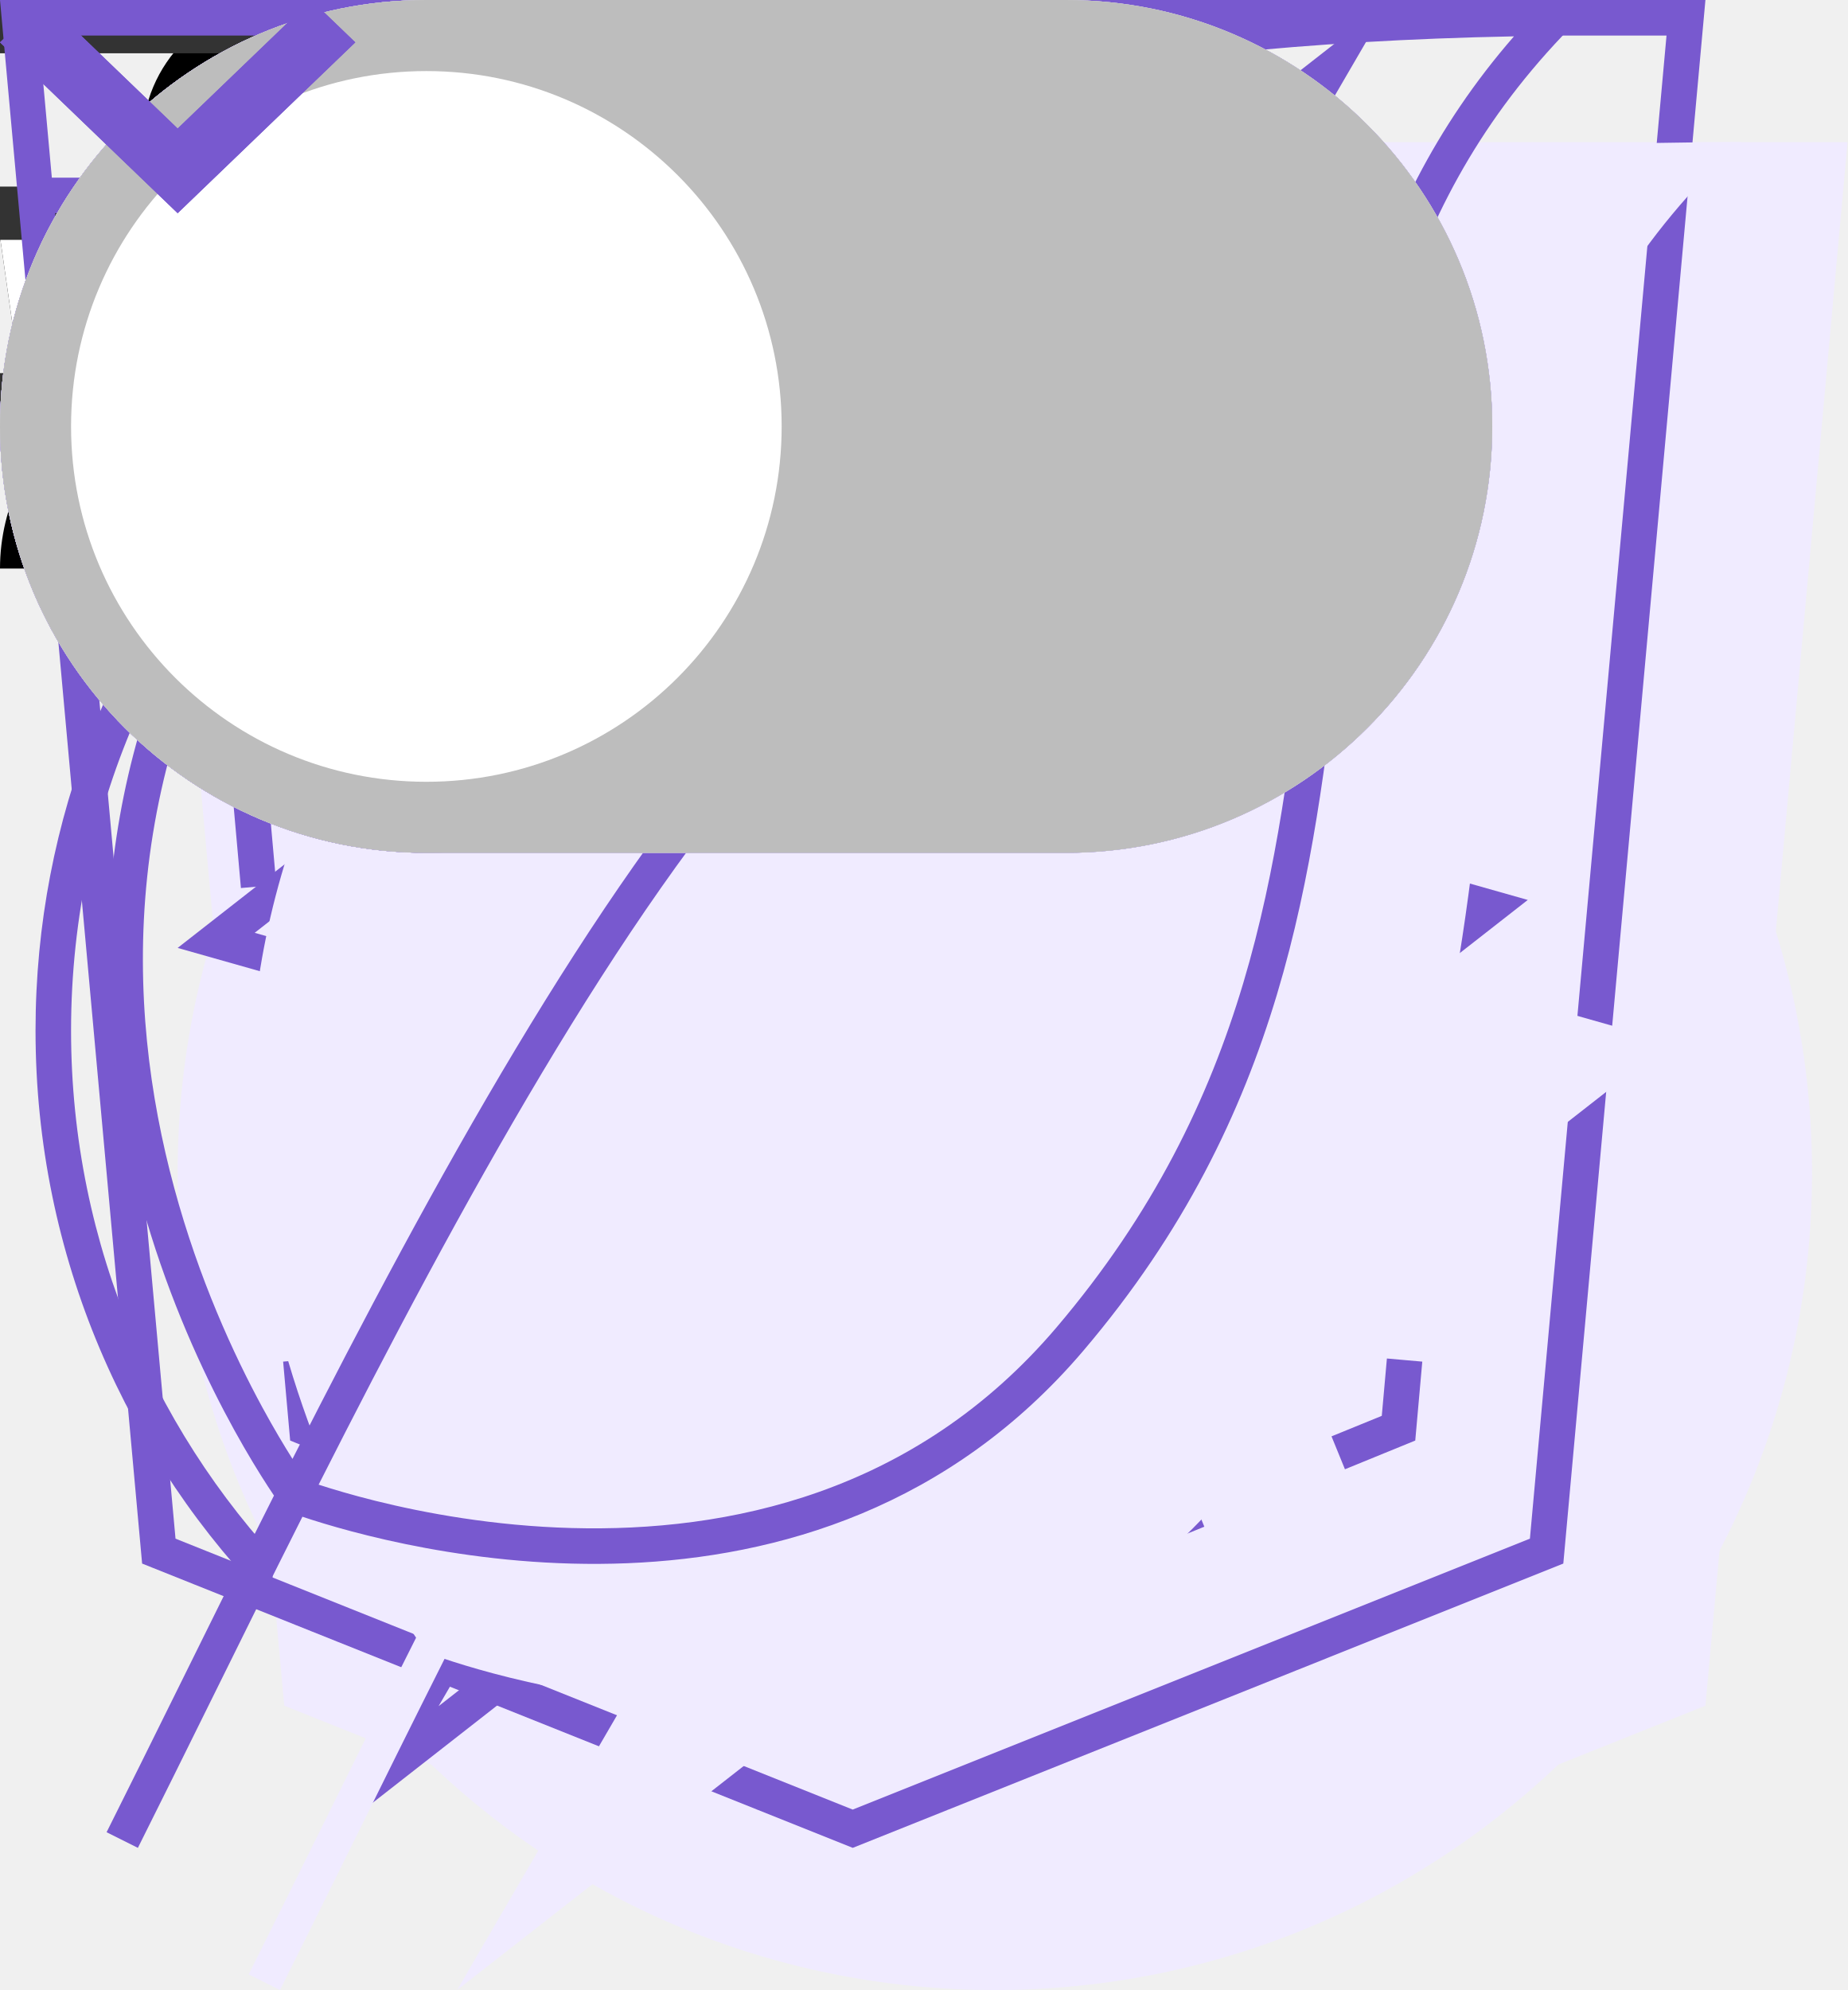
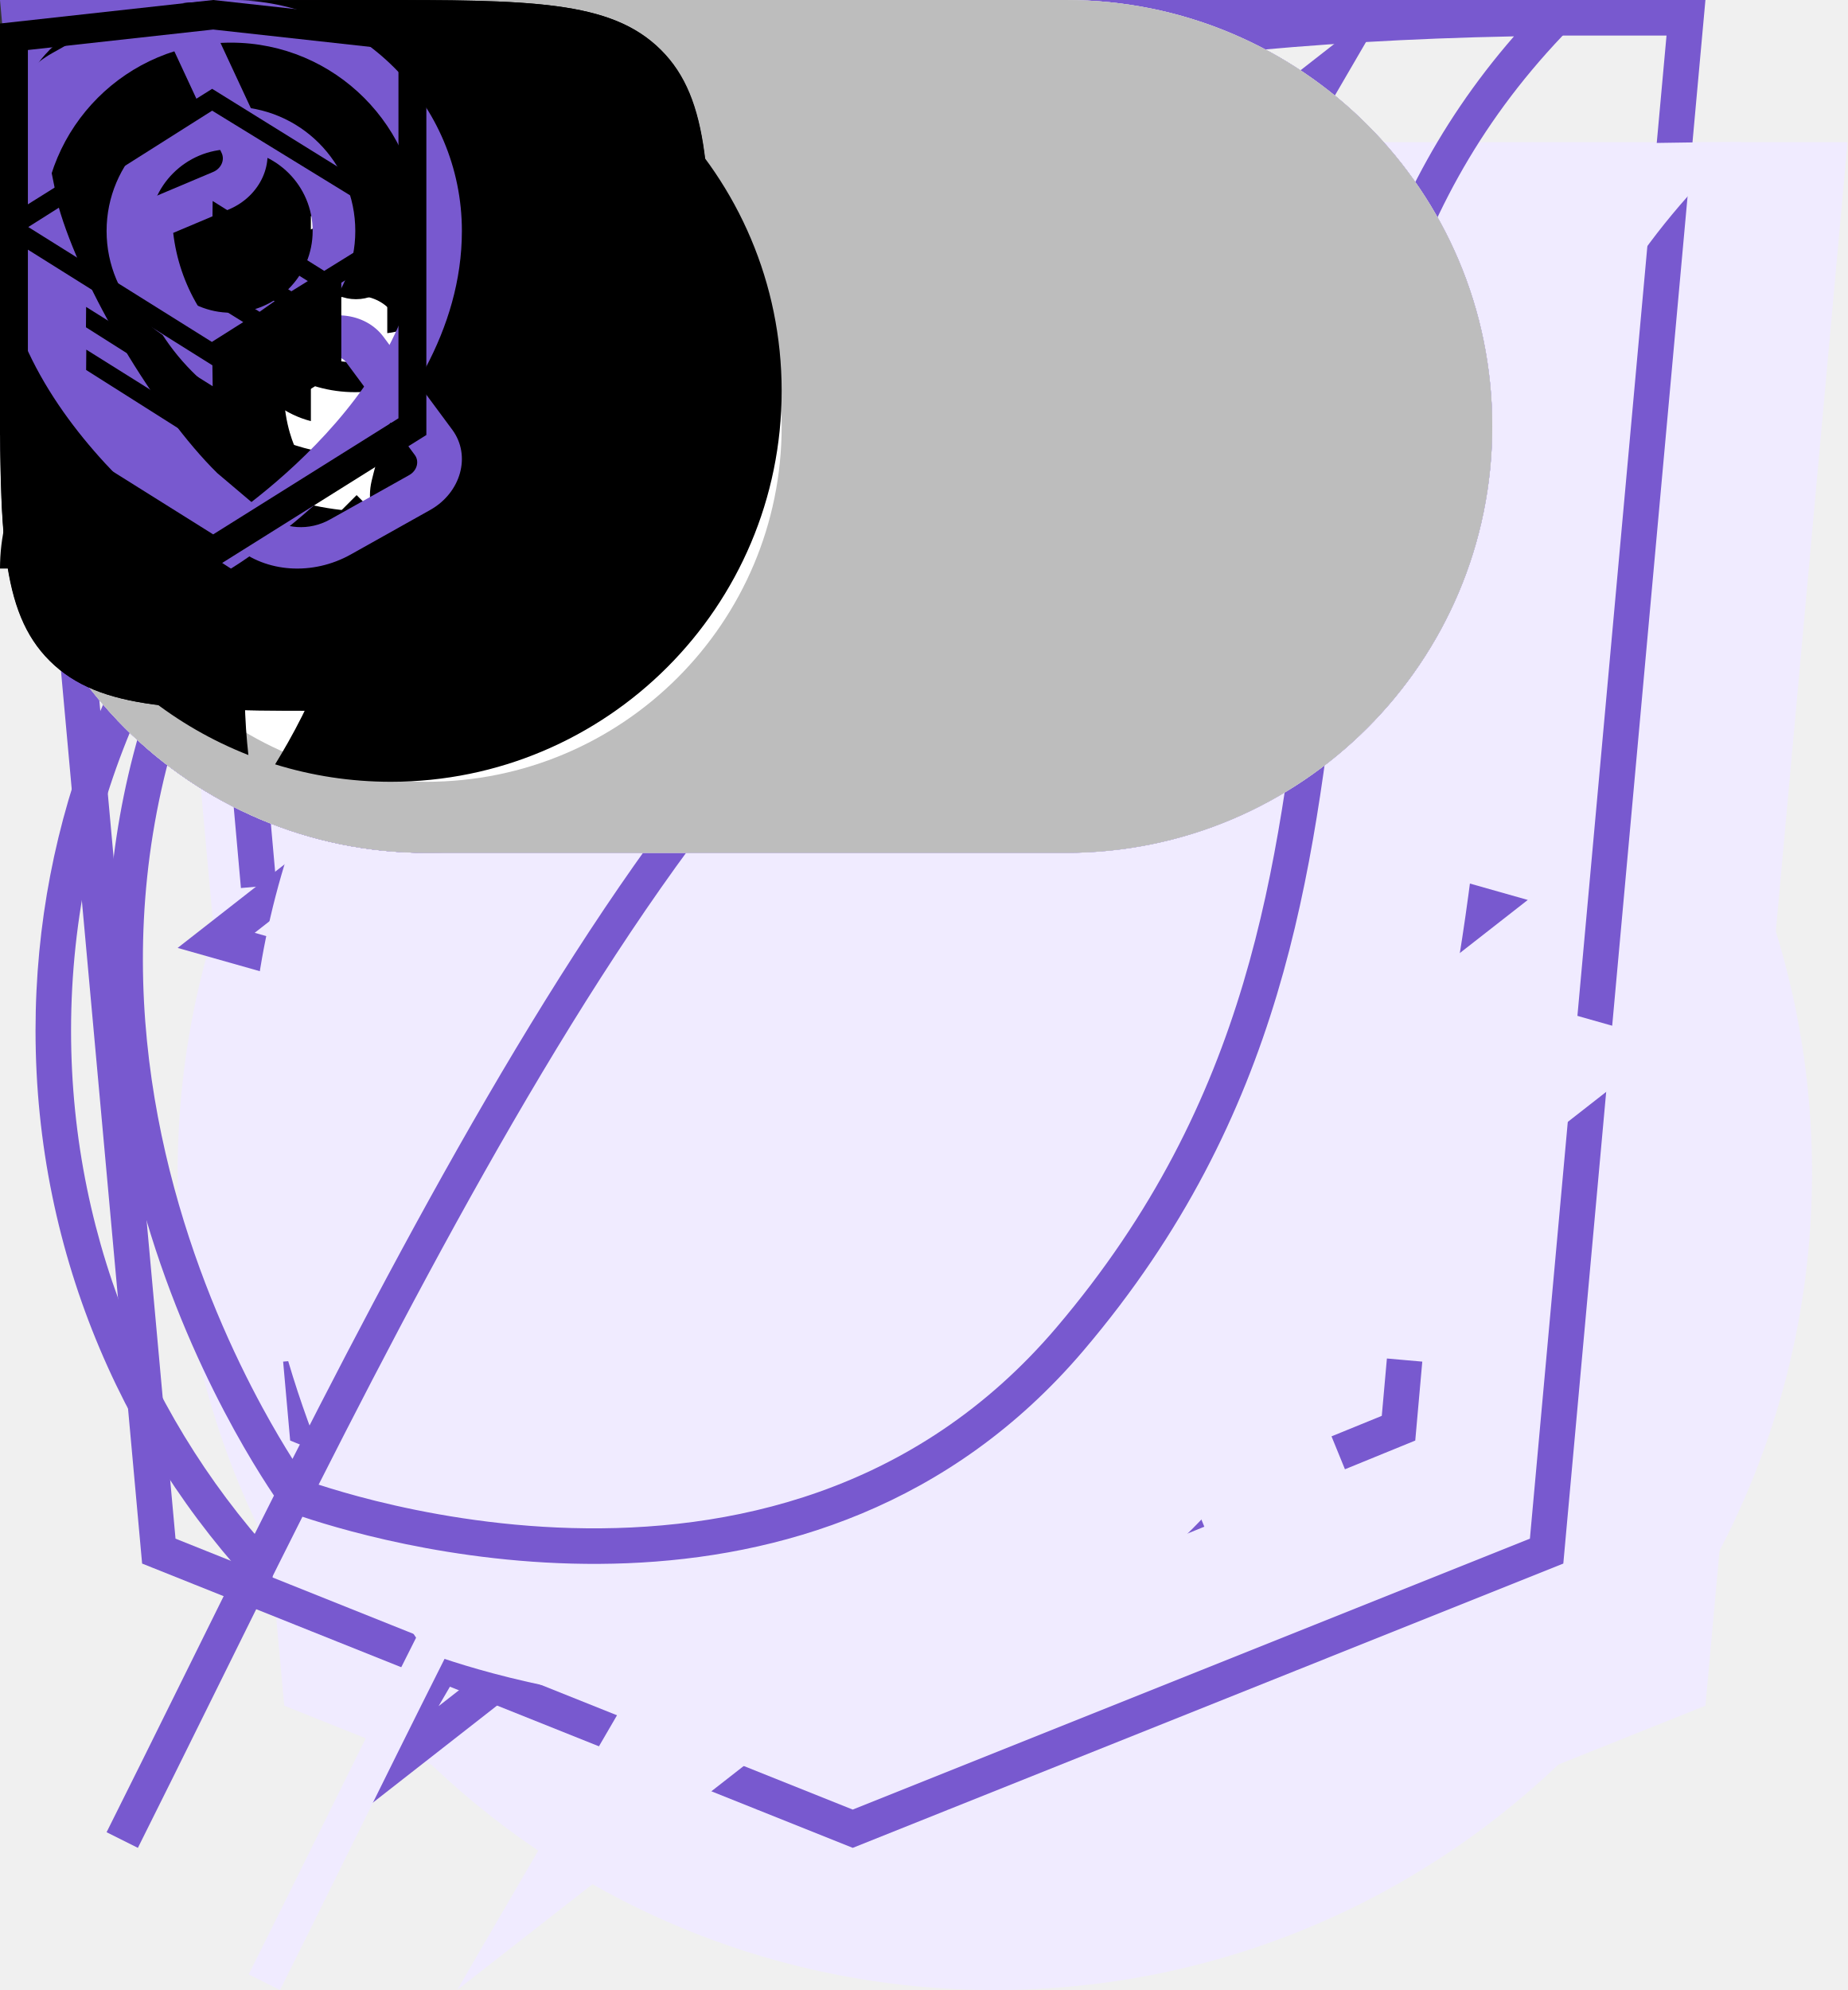
<svg xmlns="http://www.w3.org/2000/svg">
  <style>:root svg:not(:target) { display: none }</style>
  <svg width="16" height="16" viewBox="0 0 16 16" id="basket" fill="none">
    <path fill-rule="evenodd" clip-rule="evenodd" d="M5.661 3.875L5.894 6.667H10.107L10.339 3.875C10.453 2.507 9.373 1.333 8 1.333C6.627 1.333 5.547 2.507 5.661 3.875ZM11.444 6.667L11.668 3.986C11.847 1.84 10.153 0 8 0C5.847 0 4.153 1.84 4.332 3.986L4.556 6.667H1.347H0L0.19 8L1.006 13.71C1.194 15.024 2.319 16 3.646 16H12.354C13.681 16 14.806 15.024 14.994 13.71L15.809 8L16 6.667H14.653H11.444ZM11.333 8H11.28L11.058 10.667H14.082L14.463 8H11.333ZM9.942 8H6.058L6.28 10.667H9.72L9.942 8ZM4.72 8H4.667H1.537L1.918 10.667H4.942L4.72 8ZM6.613 14.667L6.391 12H9.609L9.387 14.667H6.613ZM10.947 12L10.725 14.667H12.354C13.017 14.667 13.58 14.179 13.674 13.522L13.891 12H10.947ZM5.053 12L5.275 14.667H3.646C2.983 14.667 2.42 14.179 2.326 13.522L2.109 12H5.053Z" fill="currentColor" />
  </svg>
  <svg width="20" height="16" viewBox="0 0 20 16" id="basket-button" fill="none">
    <path fill-rule="evenodd" clip-rule="evenodd" d="M13.674 13.522L13.677 13.5H15.024L14.994 13.71C14.806 15.024 13.681 16 12.354 16H3.646C2.319 16 1.194 15.024 1.006 13.71L0.19 8L0 6.667H1.347H4.556L4.332 3.986C4.153 1.84 5.847 0 8 0C9.814 0 11.301 1.306 11.618 3H10.247C9.957 2.042 9.067 1.333 8 1.333C6.627 1.333 5.547 2.507 5.661 3.875L5.894 6.667H9.5V8H6.058L6.28 10.667H9.72L9.734 10.5H11.072L11.058 10.667H12.5V12H10.947L10.725 14.667H12.354C13.017 14.667 13.58 14.179 13.674 13.522ZM4.72 8H4.667H1.537L1.918 10.667H4.942L4.72 8ZM6.613 14.667L6.391 12H9.609L9.387 14.667H6.613ZM5.053 12L5.275 14.667H3.646C2.983 14.667 2.42 14.179 2.326 13.522L2.109 12H5.053ZM15.8 10V7.2H13V5.8H15.8V3H17.2V5.8H20V7.2H17.2V10H15.8Z" fill="white" />
  </svg>
  <svg width="16" height="16" viewBox="0 0 16 16" fill="none" id="user">
    <path fill-rule="evenodd" clip-rule="evenodd" d="M10.667 4C10.667 5.473 9.473 6.667 8 6.667C6.527 6.667 5.333 5.473 5.333 4C5.333 2.527 6.527 1.333 8 1.333C9.473 1.333 10.667 2.527 10.667 4ZM12 4C12 6.209 10.209 8 8 8C5.791 8 4 6.209 4 4C4 1.791 5.791 0 8 0C10.209 0 12 1.791 12 4ZM3.197 12.31C4.436 11.277 6.161 10.667 8 10.667C9.839 10.667 11.564 11.277 12.803 12.31C14.035 13.337 14.667 14.672 14.667 16H16C16 14.232 15.157 12.536 13.657 11.286C12.157 10.036 10.122 9.333 8 9.333C5.878 9.333 3.843 10.036 2.343 11.286C0.843 12.536 0 14.232 0 16L1.333 16C1.333 14.672 1.965 13.337 3.197 12.31Z" fill="currentColor" />
  </svg>
  <svg width="16" height="12" viewBox="0 0 16 12" fill="none" id="burger">
    <path fill-rule="evenodd" clip-rule="evenodd" d="M0 0H16V1.5H0V0ZM0 5.25H16V6.75H0V5.25ZM16 10.5H0V12H16V10.5Z" fill="#333333" />
  </svg>
  <svg width="12" height="12" viewBox="0 0 12 12" fill="none" id="close-icon">
    <path fill-rule="evenodd" clip-rule="evenodd" d="M5.025 6L0 0.975L0.975 0L6 5.025L11.025 0L12 0.975L6.975 6L12 11.025L11.025 12L6 6.975L0.975 12L0 11.025L5.025 6Z" fill="#333333" />
  </svg>
  <svg width="52" height="56" viewBox="0 0 52 56" fill="none" id="speed">
    <path fill-rule="evenodd" clip-rule="evenodd" d="M24 4H32V7H29V10.021C32.815 10.185 36.39 11.277 39.503 13.079C41.354 11.148 45.755 13.246 44.264 16.736C44.231 16.704 44.198 16.672 44.166 16.639C48.385 20.809 51 26.599 51 33C51 45.703 40.703 56 28 56C15.297 56 5 45.703 5 33C5 26.33 7.839 20.323 12.376 16.122C12.159 16.322 11.946 16.527 11.736 16.736C9.707 13.707 14.32 10.582 16.497 13.078C19.61 11.277 23.185 10.185 27 10.021V7H24V4Z" fill="#F0EBFF" />
    <path fill-rule="evenodd" clip-rule="evenodd" d="M27 1H21V2L23 2L25 2H27V1ZM25 3H27H28V2V1V0H27H21H20V1V2V3H21H23V6.021C19.546 6.169 16.29 7.078 13.394 8.586L13.254 8.425C11.716 6.657 9.395 6.983 7.955 8.024C7.215 8.559 6.603 9.338 6.352 10.277C6.094 11.244 6.243 12.303 6.906 13.293L7.029 13.476C3.284 17.568 1 23.017 1 29C1 41.703 11.297 52 24 52C36.703 52 47 41.703 47 29C47 23.04 44.733 17.61 41.014 13.524L41.183 13.13C41.645 12.047 41.675 11.002 41.352 10.087C41.034 9.186 40.402 8.488 39.666 8.026C38.259 7.143 36.133 6.972 34.777 8.391L34.596 8.581C31.703 7.076 28.45 6.169 25 6.021V3ZM24 7C20.141 7 16.513 7.994 13.36 9.739L13 9.947C11.586 10.764 10.267 11.735 9.069 12.842C4.722 16.861 2 22.613 2 29C2 41.15 11.85 51 24 51C36.15 51 46 41.15 46 29C46 22.925 43.538 17.425 39.556 13.444C39.432 13.319 39.306 13.196 39.179 13.075C37.915 11.871 36.513 10.821 35 9.947L34.636 9.737C31.483 7.993 27.858 7 24 7ZM12.498 9.078C11.011 9.939 9.629 10.96 8.377 12.12C8.16 12.321 7.946 12.527 7.737 12.736C7.518 12.41 7.377 12.083 7.301 11.762C6.754 9.449 9.613 7.448 11.647 8.423C11.954 8.571 12.242 8.786 12.498 9.078ZM35.503 9.079C37.067 9.984 38.515 11.068 39.819 12.303C39.969 12.446 40.117 12.59 40.264 12.736C40.43 12.347 40.523 11.975 40.554 11.623C40.763 9.287 38.244 7.881 36.451 8.482C36.098 8.6 35.773 8.797 35.503 9.079ZM24 31C25.105 31 26 30.105 26 29C26 28.205 25.536 27.518 24.864 27.196L23.95 27.001C22.869 27.027 22 27.912 22 29C22 30.105 22.895 31 24 31ZM23.364 26.068L22.018 21.132L21.978 20.985L22.026 20.842L23.526 16.342L24 14.919L24.474 16.342L25.974 20.842L26.022 20.985L25.982 21.132L24.636 26.068C24.766 26.096 24.892 26.132 25.015 26.176L32.564 12.755L33.436 13.245L25.886 26.667C26.566 27.217 27 28.058 27 29C27 30.657 25.657 32 24 32C22.343 32 21 30.657 21 29C21 27.561 22.012 26.359 23.364 26.068ZM23.022 21.015L24 24.6L24.978 21.015L24 18.081L23.022 21.015Z" fill="#7859CF" />
  </svg>
  <svg width="52" height="56" viewBox="0 0 52 56" fill="none" id="fit">
    <path d="M4 4H52L48 48L28 56L8 48L4 4Z" fill="#F0EBFF" />
    <path fill-rule="evenodd" clip-rule="evenodd" d="M1.004 0H0L0.091 1L4 44L24 52L44 44L47.909 1L48 0H46.996H1.004ZM1.095 1L1.459 5H5H5.502H6.004H6.9H10.7H14.5H18.3H22.1H25.9H29.7H33.5H37.3H41.1H41.996H42.498H43H46.541L46.905 1H1.095ZM41.907 6H41.1H37.3H33.5H29.7H25.9H22.1H18.3H14.5H10.7H6.9H6.093L6.194 7.132L5.696 7.177L5.198 7.221L5.089 6H1.55L4.94 43.299L24 50.923L43.06 43.299L46.45 6H42.911L42.802 7.221L42.304 7.177L41.806 7.132L41.907 6ZM6.092 11.619L5.594 11.664L5.99 16.106L6.488 16.061L6.986 16.017L6.59 11.575L6.092 11.619ZM6.883 20.504L6.385 20.548L6.781 24.99L7.279 24.946L7.777 24.902L7.381 20.459L6.883 20.504ZM7.675 29.388L7.177 29.433L7.573 33.875L8.071 33.831L8.569 33.786L8.173 29.344L7.675 29.388ZM8.467 38.273L7.969 38.317L8.167 40.538L10.146 41.346L10.335 40.883L10.524 40.42L9.109 39.843L8.965 38.229L8.467 38.273ZM14.293 42.499L14.104 42.962L18.062 44.577L18.251 44.114L18.44 43.651L14.482 42.036L14.293 42.499ZM22.21 45.729L22.021 46.192L24 47L25.979 46.192L25.79 45.729L25.601 45.266L24 45.92L22.399 45.266L22.21 45.729ZM29.749 44.114L29.938 44.577L33.896 42.962L33.707 42.499L33.518 42.036L29.56 43.651L29.749 44.114ZM37.665 40.883L37.854 41.346L39.833 40.538L40.031 38.317L39.533 38.273L39.035 38.229L38.891 39.843L37.476 40.42L37.665 40.883ZM39.929 33.831L40.427 33.875L40.823 29.433L40.325 29.388L39.827 29.344L39.431 33.786L39.929 33.831ZM40.721 24.946L41.219 24.99L41.615 20.548L41.117 20.504L40.618 20.459L40.223 24.902L40.721 24.946ZM41.512 16.061L42.01 16.106L42.406 11.664L41.908 11.619L41.41 11.575L41.014 16.017L41.512 16.061Z" fill="#7859CF" />
  </svg>
  <svg width="52" height="56" viewBox="0 0 52 56" fill="none" id="energy">
    <path fill-rule="evenodd" clip-rule="evenodd" d="M24.973 35.2L43.135 4L9 30.675L24.973 35.2ZM31.027 24.8L12.866 56L47 29.325L31.027 24.8Z" fill="#F0EBFF" />
    <path fill-rule="evenodd" clip-rule="evenodd" d="M39.135 0L5 26.675L20.973 31.2L8.866 52L43 25.325L27.027 20.8L39.135 0ZM40.832 25.75L25.514 21.411L35.657 3.987L7.168 26.25L22.486 30.589L12.344 48.013L40.832 25.75Z" fill="#7859CF" />
  </svg>
  <svg width="52" height="56" viewBox="0 0 52 56" fill="none" id="ecology">
    <path fill-rule="evenodd" clip-rule="evenodd" d="M41.707 22.122C42.476 15.557 43.204 9.35 49 4C22.507 4 14.847 12.128 11 18C2.458 31.037 10.085 43.67 11.711 46.086C10.761 47.97 9.845 49.823 8.969 51.596C8.288 52.973 7.63 54.302 7 55.56L7.881 56C8.516 54.732 9.179 53.392 9.865 52.004C10.713 50.288 11.598 48.499 12.512 46.682C15.107 47.549 26.965 50.865 34.5 42C40.157 35.345 40.952 28.562 41.707 22.122Z" fill="#F0EBFF" />
    <path fill-rule="evenodd" clip-rule="evenodd" d="M8.232 41.055C12.19 33.258 16.686 25.095 21.267 20L22 20.656C17.431 25.738 12.93 33.953 8.968 41.779C9.346 41.902 9.888 42.065 10.561 42.233C11.957 42.58 13.899 42.94 16.09 43C20.474 43.12 25.753 42.041 29.738 37.352C35.198 30.928 35.963 24.406 36.721 17.946L36.736 17.817C37.417 12.006 38.12 6.183 42.611 1.023C30.821 1.252 23.13 3.185 17.944 5.698C12.443 8.363 9.692 11.716 7.836 14.548C3.283 21.498 3.518 28.31 4.903 33.426C5.596 35.99 6.578 38.12 7.386 39.608C7.706 40.197 7.998 40.684 8.232 41.055ZM7.711 42.086C6.085 39.67 -1.542 27.037 7 14C10.776 8.236 18.226 0.299 43.552 0.008C44.029 0.003 44.511 -2.58931e-06 45 1.81779e-09C44.641 0.331 44.301 0.666 43.98 1.004C39.114 6.12 38.429 11.964 37.707 18.122C36.952 24.562 36.157 31.345 30.5 38C22.965 46.865 11.107 43.549 8.512 42.682C7.597 44.499 6.713 46.288 5.865 48.004C5.179 49.392 4.516 50.732 3.881 52L3 51.56C3.63 50.302 4.288 48.973 4.969 47.596C5.845 45.823 6.761 43.97 7.711 42.086Z" fill="#7859CF" />
  </svg>
  <svg width="24" height="24" viewBox="0 0 24 24" fill="none" id="radio-checked">
    <circle cx="12" cy="12" r="11" fill="white" stroke="#7859CF" stroke-width="2" />
    <circle cx="12" cy="12" r="8" fill="#7859CF" />
  </svg>
  <svg width="24" height="24" viewBox="0 0 24 24" fill="none" id="radio-disabled-checked">
    <circle cx="12" cy="12" r="11" stroke="#E2E2E2" stroke-width="2" />
    <circle cx="12" cy="12" r="8" fill="#E2E2E2" />
  </svg>
  <svg width="24" height="24" viewBox="0 0 24 24" fill="none" id="radio-disabled">
    <circle cx="12" cy="12" r="11" stroke="#E2E2E2" stroke-width="2" />
  </svg>
  <svg width="24" height="24" viewBox="0 0 24 24" fill="none" id="radio-hover-focus">
    <circle cx="12" cy="12" r="11" fill="white" stroke="#9070EC" stroke-width="2" />
    <circle cx="12" cy="12" r="8" fill="#7859CF" fill-opacity="0.25" />
  </svg>
  <svg width="24" height="24" viewBox="0 0 24 24" fill="none" id="radio-unchecked">
    <circle cx="12" cy="12" r="11" fill="white" stroke="#BDBDBD" stroke-width="2" />
  </svg>
  <svg width="42" height="24" viewBox="0 0 42 24" fill="none" id="checkbox-checked">
    <rect width="42" height="24" rx="12" fill="#7859CF" />
    <circle cx="30" cy="12" r="10" fill="white" />
  </svg>
  <svg width="42" height="24" viewBox="0 0 42 24" fill="none" id="checkbox-disabled">
    <rect width="42" height="24" rx="12" fill="#E2E2E2" />
    <circle cx="30" cy="12" r="10" fill="#BDBDBD" />
  </svg>
  <svg width="42" height="24" viewBox="0 0 42 24" fill="none" id="checkbox-hover-focus">
    <rect x="1" y="1" width="40" height="22" rx="11" fill="#7859CF" fill-opacity="0.25" stroke="#9070EC" stroke-width="2" />
    <circle cx="12" cy="12" r="10" fill="white" />
  </svg>
  <svg width="42" height="24" viewBox="0 0 42 24" fill="none" id="checkbox-unchecked-disabled">
    <rect width="42" height="24" rx="12" fill="#E2E2E2" />
    <circle cx="12" cy="12" r="10" fill="#F8F8F8" />
  </svg>
  <svg width="42" height="24" viewBox="0 0 42 24" fill="none" id="checkbox-unchecked">
    <rect width="42" height="24" rx="12" fill="#BDBDBD" />
    <circle cx="12" cy="12" r="10" fill="white" />
  </svg>
  <svg width="10" height="6" viewBox="0 0 10 6" fill="none" id="select-arrow">
    <path fill-rule="evenodd" clip-rule="evenodd" d="M0 1.192L1.239 0L5 3.617L8.761 0L10 1.192L5 6L0 1.192Z" fill="#7859CF" />
  </svg>
  <svg style="display: none">
    <svg fill="none" id="arrow-pagination" viewBox="0 0 6 10">
      <path fill-rule="evenodd" clip-rule="evenodd" d="M4.808 0 6 1.239 2.383 5 6 8.761 4.808 10 0 5l4.808-5Z" fill="currentColor" />
    </svg>
  </svg>
  <svg width="10" height="6" viewBox="0 0 10 6" fill="none" id="select-arrow">
    <path fill-rule="evenodd" clip-rule="evenodd" d="M0 1.192L1.239 0L5 3.617L8.761 0L10 1.192L5 6L0 1.192Z" fill="#7859CF" />
  </svg>
+   <svg width="20" height="20" viewBox="0 0 20 20" fill="none" id="vk">
+     <path fill-rule="evenodd" clip-rule="evenodd" d="M1.406 1.406C0 2.812 0 5.074 0 9.6V10.4C0 14.925 0 17.188 1.406 18.594C2.812 20 5.074 20 9.6 20H10.4C14.925 20 17.188 20 18.594 18.594C20 17.188 20 14.925 20 10.4V9.6C20 5.074 20 2.812 18.594 1.406C17.188 0 14.925 0 10.4 0H9.6C5.074 0 2.812 0 1.406 1.406ZM3.375 6.083C3.483 11.283 6.083 14.408 10.642 14.408H10.9V11.433C12.575 11.6 13.842 12.825 14.35 14.408H16.717C16.067 12.042 14.358 10.733 13.292 10.233C14.358 9.617 15.858 8.117 16.217 6.083H14.067C13.6 7.733 12.217 9.233 10.9 9.375V6.083H8.75V11.85C7.417 11.517 5.733 9.9 5.658 6.083H3.375Z" fill="currentColor" />
+   </svg>
+   <svg width="20" height="20" viewBox="0 0 20 20" fill="none" id="ok">
+     <path fill-rule="evenodd" clip-rule="evenodd" d="M1.4 1.4C3.33786e-06 2.812 3.35195e-06 5.074 3.35195e-06 9.6V10.4L1.66545e-06 10.514C-9.77702e-05 14.97 -0 17.212 1.4 18.6C2.812 20 5.074 20 9.6 20H10.4H10.513C14.97 20 17.212 20 18.6 18.6C20 17.188 20 14.926 20 10.4V9.6V9.487C20 5.03 20 2.788 18.6 1.4C17.188 3.33786e-06 14.926 3.35195e-06 10.4 3.35195e-06H9.6L9.486 1.66545e-06C5.03 -9.77702e-05 2.788 -0 1.4 1.4ZM10.019 10.197C11.688 10.197 13.048 8.837 13.048 7.169C13.048 5.501 11.688 4.141 10.019 4.141C8.333 4.141 6.973 5.501 6.973 7.169C6.973 8.837 8.333 10.197 10.019 10.197ZM10.019 5.918C10.708 5.918 11.271 6.48 11.271 7.169C11.271 7.858 10.708 8.42 10.019 8.42C9.33 8.42 8.768 7.858 8.768 7.169C8.75 6.48 9.312 5.918 10.019 5.918ZM11.234 12.681C11.851 12.536 12.449 12.301 12.993 11.956C13.41 11.702 13.537 11.14 13.265 10.723C13.011 10.306 12.449 10.179 12.032 10.451C10.799 11.231 9.185 11.231 7.952 10.451C7.535 10.197 6.991 10.306 6.719 10.723C6.483 11.14 6.61 11.684 7.027 11.938C7.571 12.283 8.17 12.518 8.786 12.663L7.1 14.35C6.755 14.694 6.755 15.257 7.1 15.601C7.281 15.782 7.499 15.855 7.735 15.855C7.97 15.855 8.188 15.764 8.369 15.601L10.037 13.933L11.706 15.601C12.05 15.945 12.612 15.945 12.957 15.601C13.302 15.257 13.302 14.694 12.957 14.35L11.234 12.681Z" fill="currentColor" />
+   </svg>
+   <svg width="22" height="22" viewBox="0 0 22 22" fill="none" id="pinterest">
+     <path d="M11 8.96454e-05C4.925 8.96454e-05 0 4.925 0 11C0 15.66 2.899 19.644 6.991 21.247C6.895 20.376 6.808 19.038 7.029 18.088C7.229 17.229 8.319 12.62 8.319 12.62C8.319 12.62 7.99 11.961 7.99 10.987C7.99 9.457 8.877 8.316 9.981 8.316C10.919 8.316 11.372 9.02 11.372 9.865C11.372 10.809 10.772 12.22 10.461 13.527C10.202 14.622 11.011 15.515 12.09 15.515C14.045 15.515 15.548 13.454 15.548 10.478C15.548 7.844 13.656 6.003 10.954 6.003C7.824 6.003 5.987 8.35 5.987 10.777C5.987 11.722 6.351 12.736 6.805 13.287C6.895 13.396 6.908 13.491 6.881 13.602C6.798 13.95 6.612 14.697 6.576 14.85C6.528 15.051 6.417 15.094 6.208 14.997C4.834 14.357 3.975 12.349 3.975 10.736C3.975 7.266 6.496 4.079 11.243 4.079C15.059 4.079 18.025 6.798 18.025 10.432C18.025 14.223 15.634 17.274 12.317 17.274C11.202 17.274 10.154 16.695 9.795 16.011C9.795 16.011 9.244 18.111 9.11 18.626C8.862 19.581 8.191 20.779 7.743 21.509C8.772 21.828 9.866 22 11 22C17.075 22 22 17.075 22 11C22 4.925 17.075 8.96454e-05 11 8.96454e-05Z" fill="currentColor" />
+   </svg>
+   <svg width="13" height="16" viewBox="0 0 13 16" fill="none" id="pin">
+     <path fill-rule="evenodd" clip-rule="evenodd" d="M11.8 6.5C11.8 8.83 10.433 10.917 8.888 12.511C8.132 13.291 7.371 13.913 6.799 14.339C6.692 14.419 6.592 14.492 6.5 14.557C6.408 14.492 6.308 14.419 6.201 14.339C5.629 13.913 4.868 13.291 4.112 12.511C2.567 10.917 1.2 8.83 1.2 6.5C1.2 3.573 3.573 1.2 6.5 1.2C9.427 1.2 11.8 3.573 11.8 6.5ZM13 6.5C13 12.09 6.5 16 6.5 16C6.5 16 0 12.09 0 6.5C0 2.91 2.91 0 6.5 0C10.09 0 13 2.91 13 6.5ZM8.8 6.5C8.8 7.77 7.77 8.8 6.5 8.8C5.23 8.8 4.2 7.77 4.2 6.5C4.2 5.23 5.23 4.2 6.5 4.2C7.77 4.2 8.8 5.23 8.8 6.5ZM10 6.5C10 8.433 8.433 10 6.5 10C4.567 10 3 8.433 3 6.5C3 4.567 4.567 3 6.5 3C8.433 3 10 4.567 10 6.5Z" fill="#7859CF" />
+   </svg>
+   <svg width="13" height="16" viewBox="0 0 13 16" fill="none" id="phone">
+     <path fill-rule="evenodd" clip-rule="evenodd" d="M1.478 1.49C0.407 2.09 -0.173 3.236 0.046 4.319L0.404 6.094C1.33 9.217 2.905 11.863 5.229 14.203L6.634 15.391C7.491 16.117 8.804 16.202 9.875 15.602L12.104 14.353C12.977 13.865 13.266 12.819 12.73 12.094L10.795 9.481C10.279 8.784 9.207 8.669 8.429 9.228L7.054 10.216C5.826 9.336 5.046 8.025 4.875 6.554L6.445 5.892C7.332 5.518 7.765 4.559 7.402 3.778L6.037 0.845C5.658 0.032 4.58 -0.247 3.707 0.241L1.478 1.49ZM1.282 4.018C1.163 3.427 1.479 2.802 2.064 2.475L4.293 1.226C4.511 1.104 4.781 1.174 4.876 1.377L6.24 4.309C6.331 4.505 6.223 4.744 6.001 4.838L3.571 5.863L3.587 6.279C3.669 8.405 4.799 10.304 6.655 11.436L7.019 11.657L9.149 10.127C9.343 9.988 9.611 10.017 9.74 10.191L11.675 12.804C11.809 12.985 11.736 13.247 11.518 13.369L9.289 14.618C8.705 14.945 7.989 14.898 7.521 14.503L6.116 13.314C4.389 11.619 2.29 8.091 1.641 5.792L1.282 4.018Z" fill="#7859CF" />
+   </svg>
+   <svg width="12" height="16" viewBox="0 0 12 16" fill="none" id="logo-academy">
+     <path d="M11.215 5.754L5.972 2.5V2.499L5.971 2.499L5.971 2.499V2.5L0.785 5.75V1.407L6 0.831L11.215 1.407V5.754ZM11.211 6.33L9.126 7.623L5.985 5.656L5.979 6.229L8.664 7.91L8.201 8.197L5.985 6.809L5.979 7.381L7.729 8.476L7.316 8.767L7.306 8.774L5.985 7.954L5.979 8.526L6.846 9.064L5.963 9.622L0.796 6.389L5.971 3.114V3.114L11.211 6.33ZM11.215 11.771L6 15.038L0.785 11.771V7.025L5.978 10.28L5.986 10.869L2.424 8.637L2.419 9.21L5.995 11.473L6.004 12.078L2.429 9.839L2.424 10.411L6 12.675L9.606 10.403V7.957L11.215 6.946V11.771ZM6 -3.17891e-07L0 0.662V12.241L6 16L12 12.241V0.662L6 -3.17891e-07Z" fill="currentColor" />
+   </svg>
</svg>
